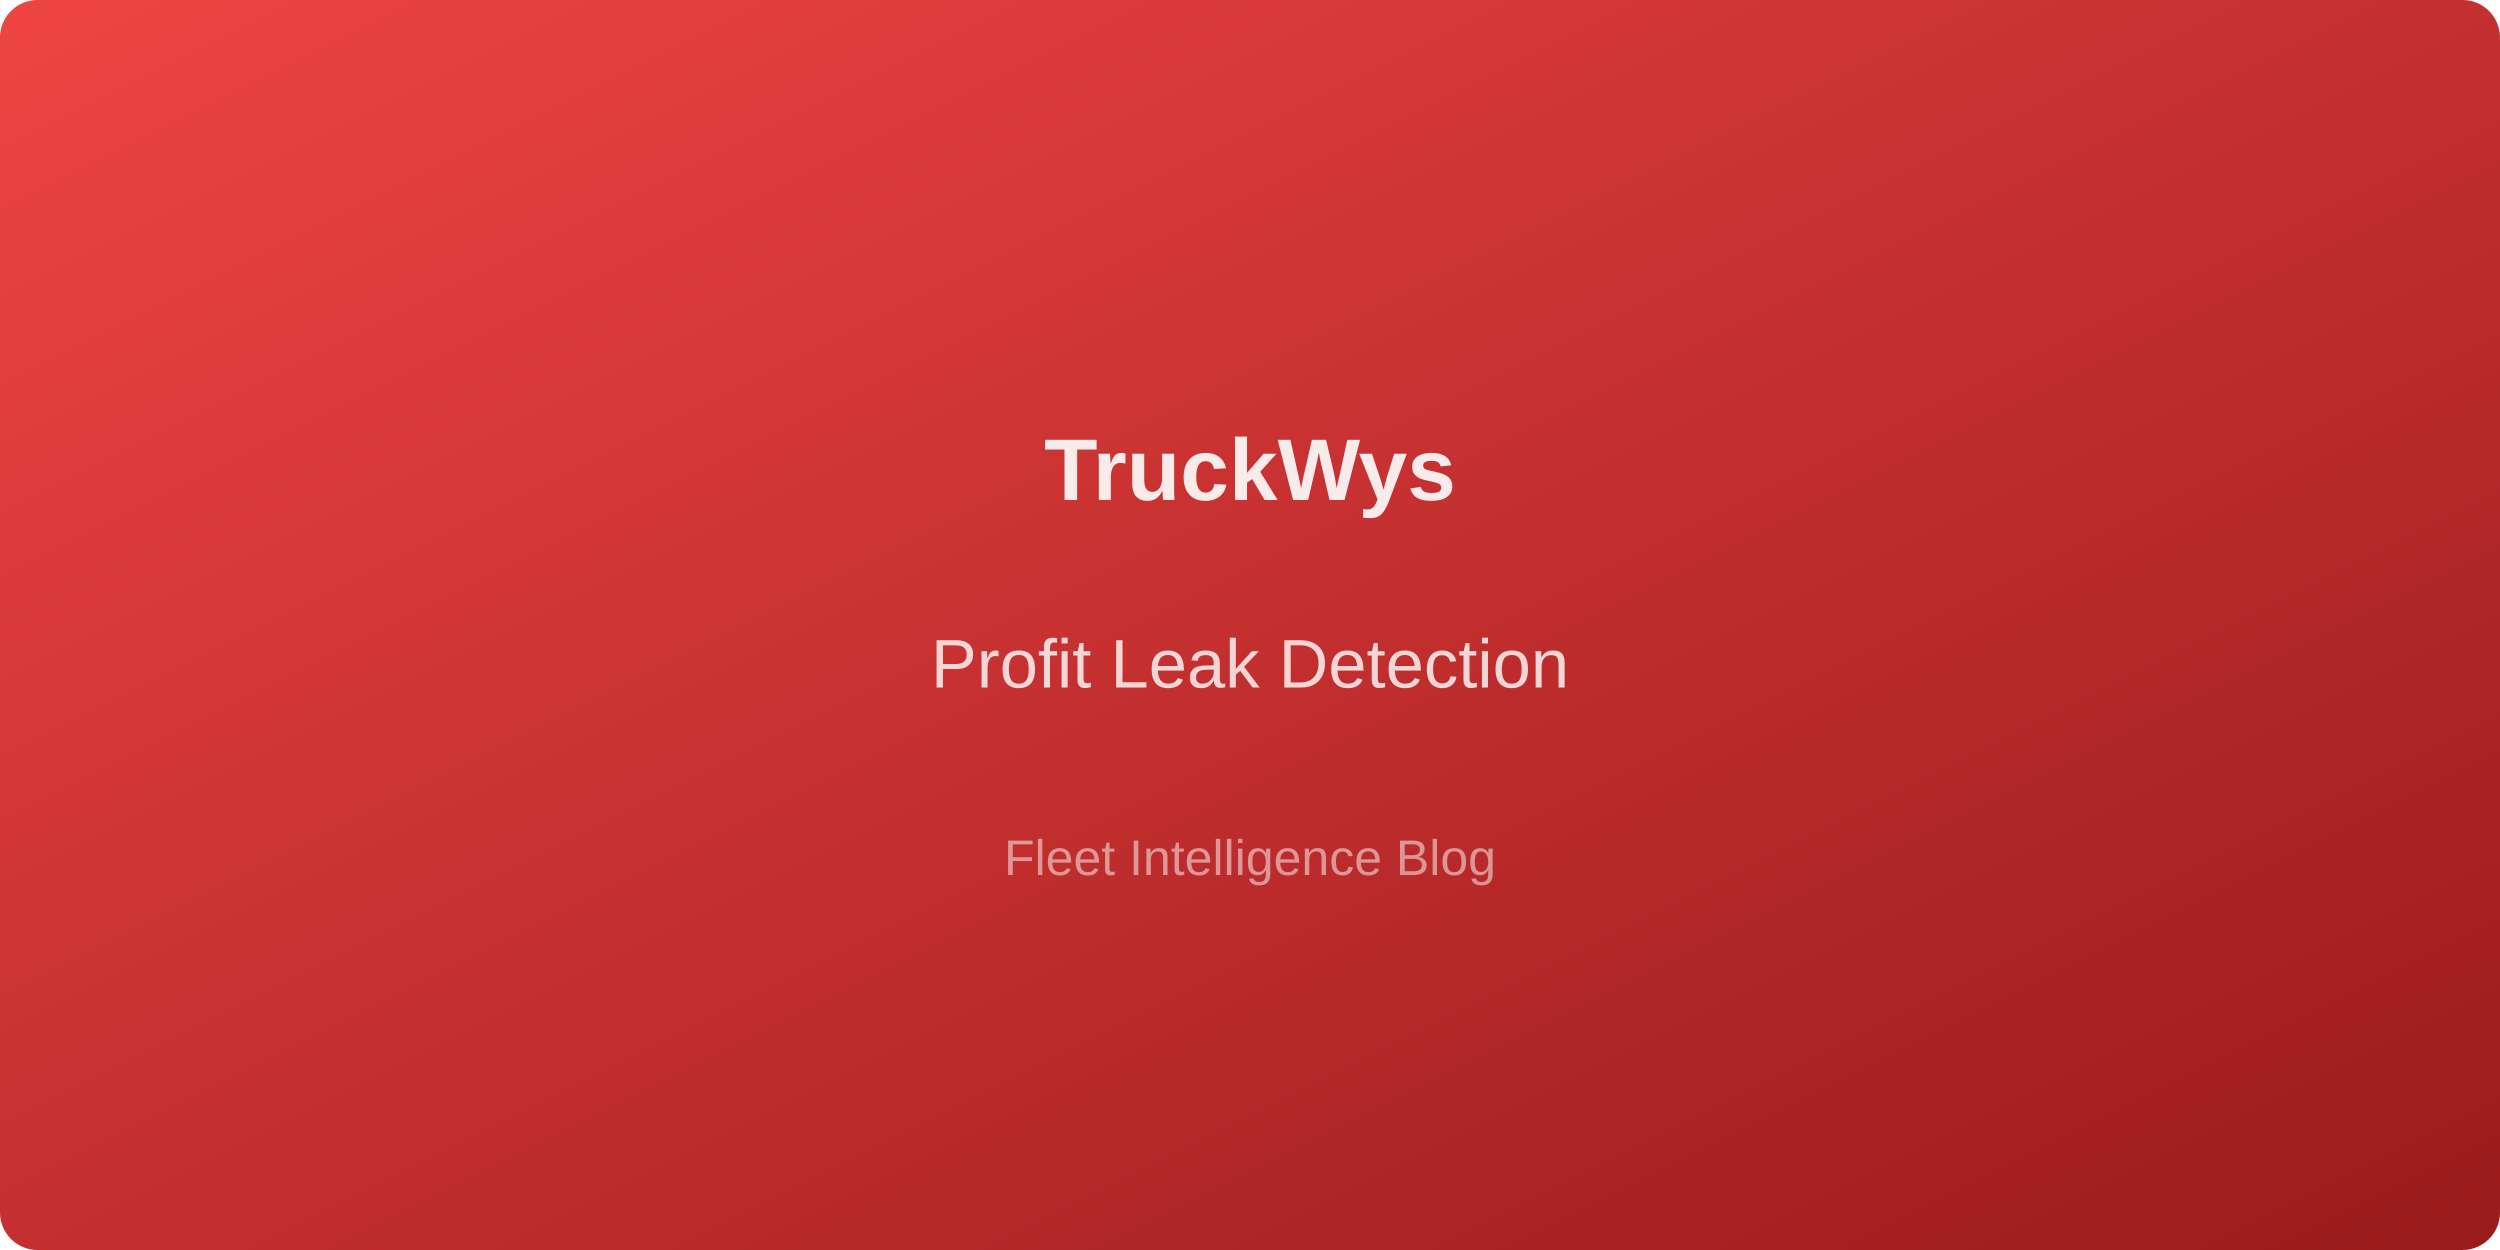
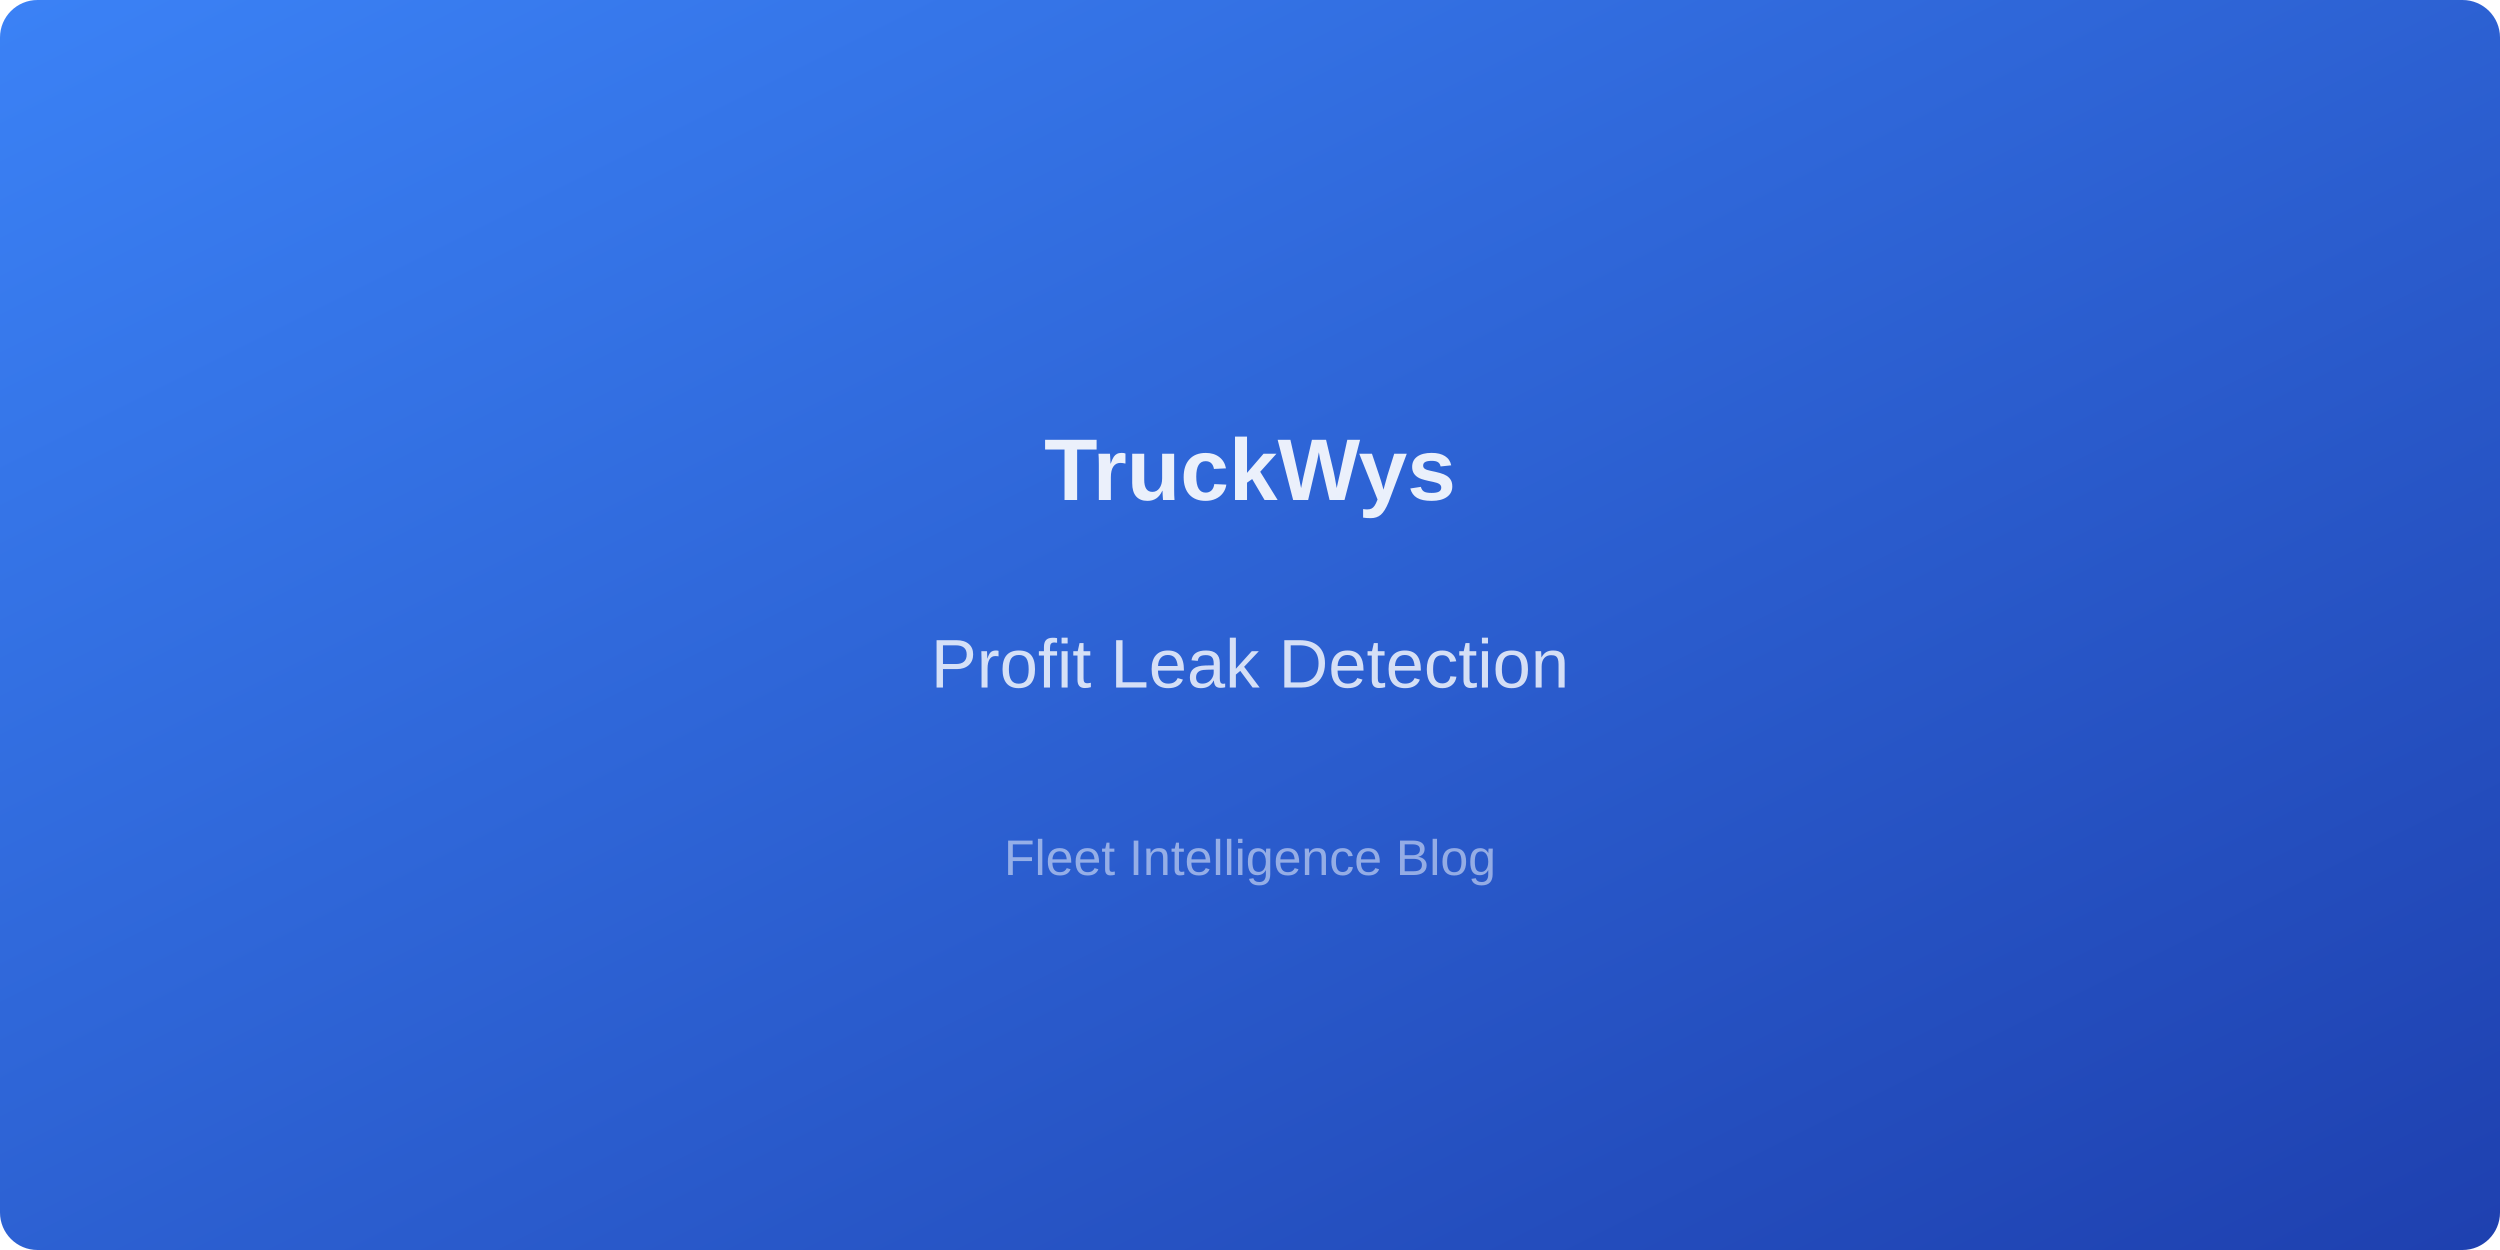
<svg xmlns="http://www.w3.org/2000/svg" width="800" height="400" viewBox="0 0 800 400">
  <defs>
    <linearGradient id="bg" x1="0%" y1="0%" x2="100%" y2="100%">
-       <stop offset="0%" style="stop-color:#EF4444;stop-opacity:1" />
-       <stop offset="100%" style="stop-color:#991B1B;stop-opacity:1" />
+       <stop offset="0%" style="stop-color:#3B82F6;stop-opacity:1" />
+       <stop offset="100%" style="stop-color:#1E40AF;stop-opacity:1" />
    </linearGradient>
  </defs>
  <rect width="800" height="400" fill="url(#bg)" rx="12" />
  <text x="400" y="160" font-family="Arial,sans-serif" font-size="28" fill="rgba(255,255,255,0.9)" text-anchor="middle" font-weight="bold">TruckWys</text>
  <text x="400" y="220" font-family="Arial,sans-serif" font-size="22" fill="rgba(255,255,255,0.8)" text-anchor="middle">Profit Leak Detection</text>
  <text x="400" y="280" font-family="Arial,sans-serif" font-size="16" fill="rgba(255,255,255,0.5)" text-anchor="middle">Fleet Intelligence Blog</text>
</svg>
